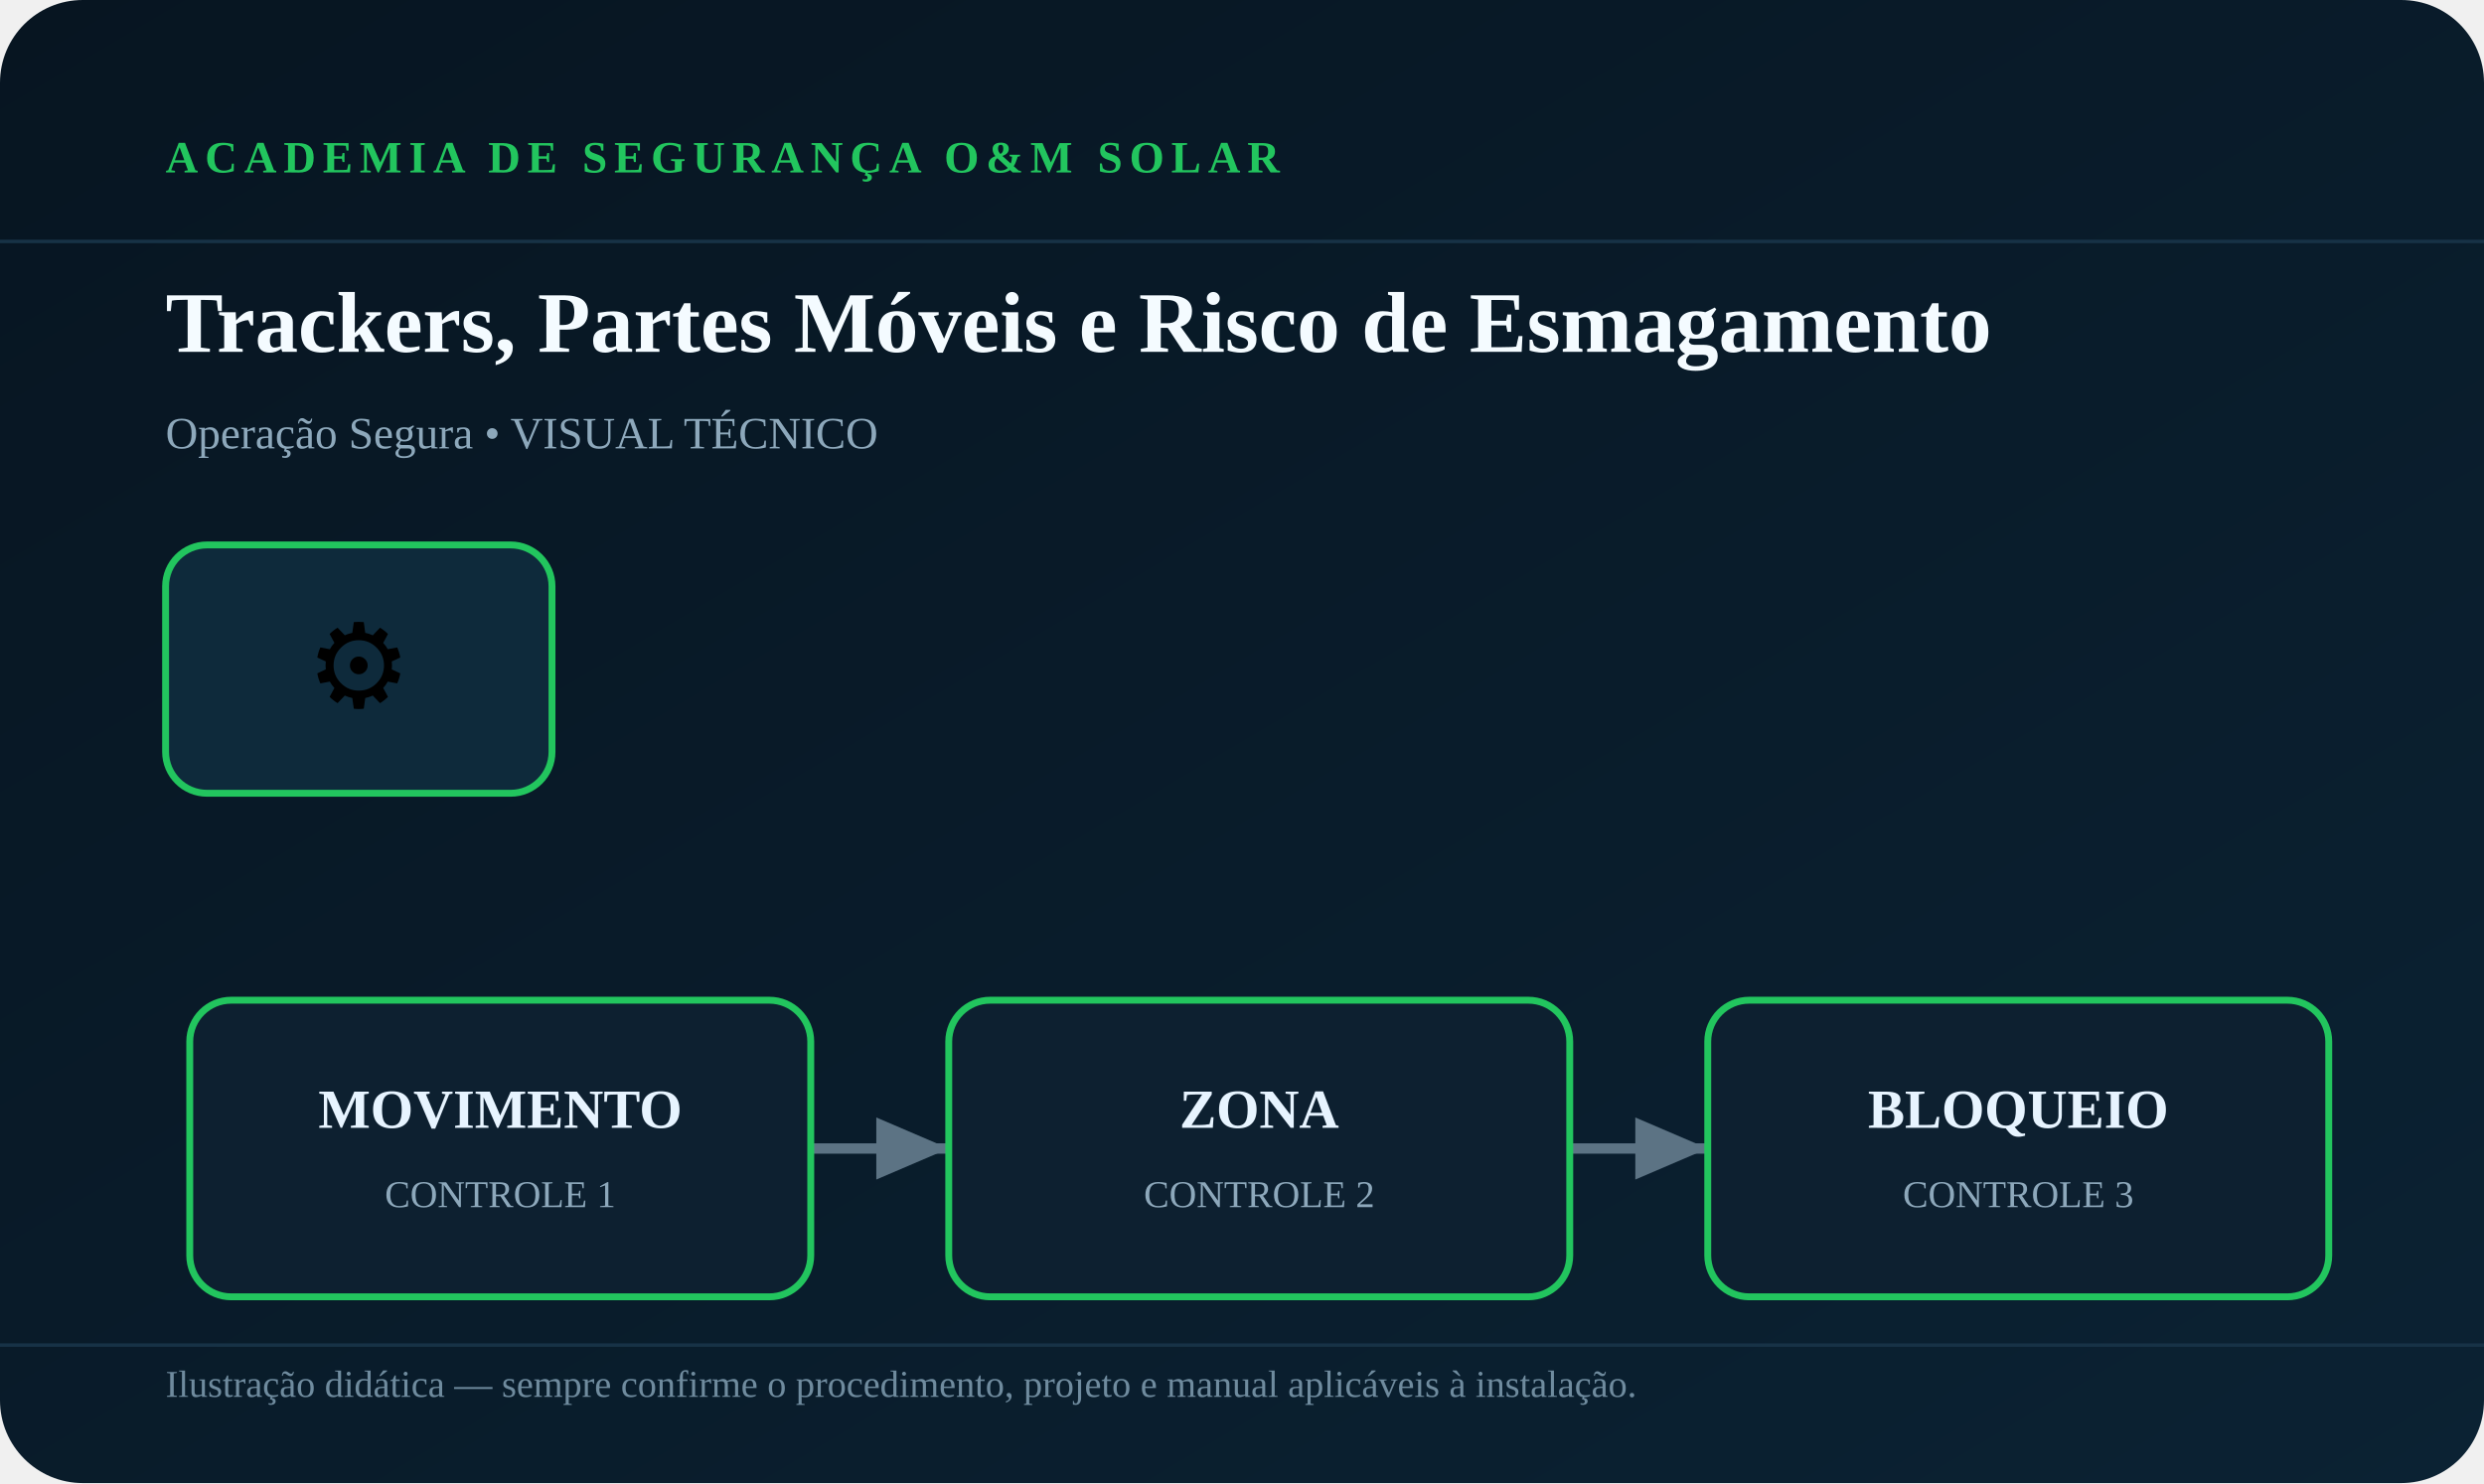
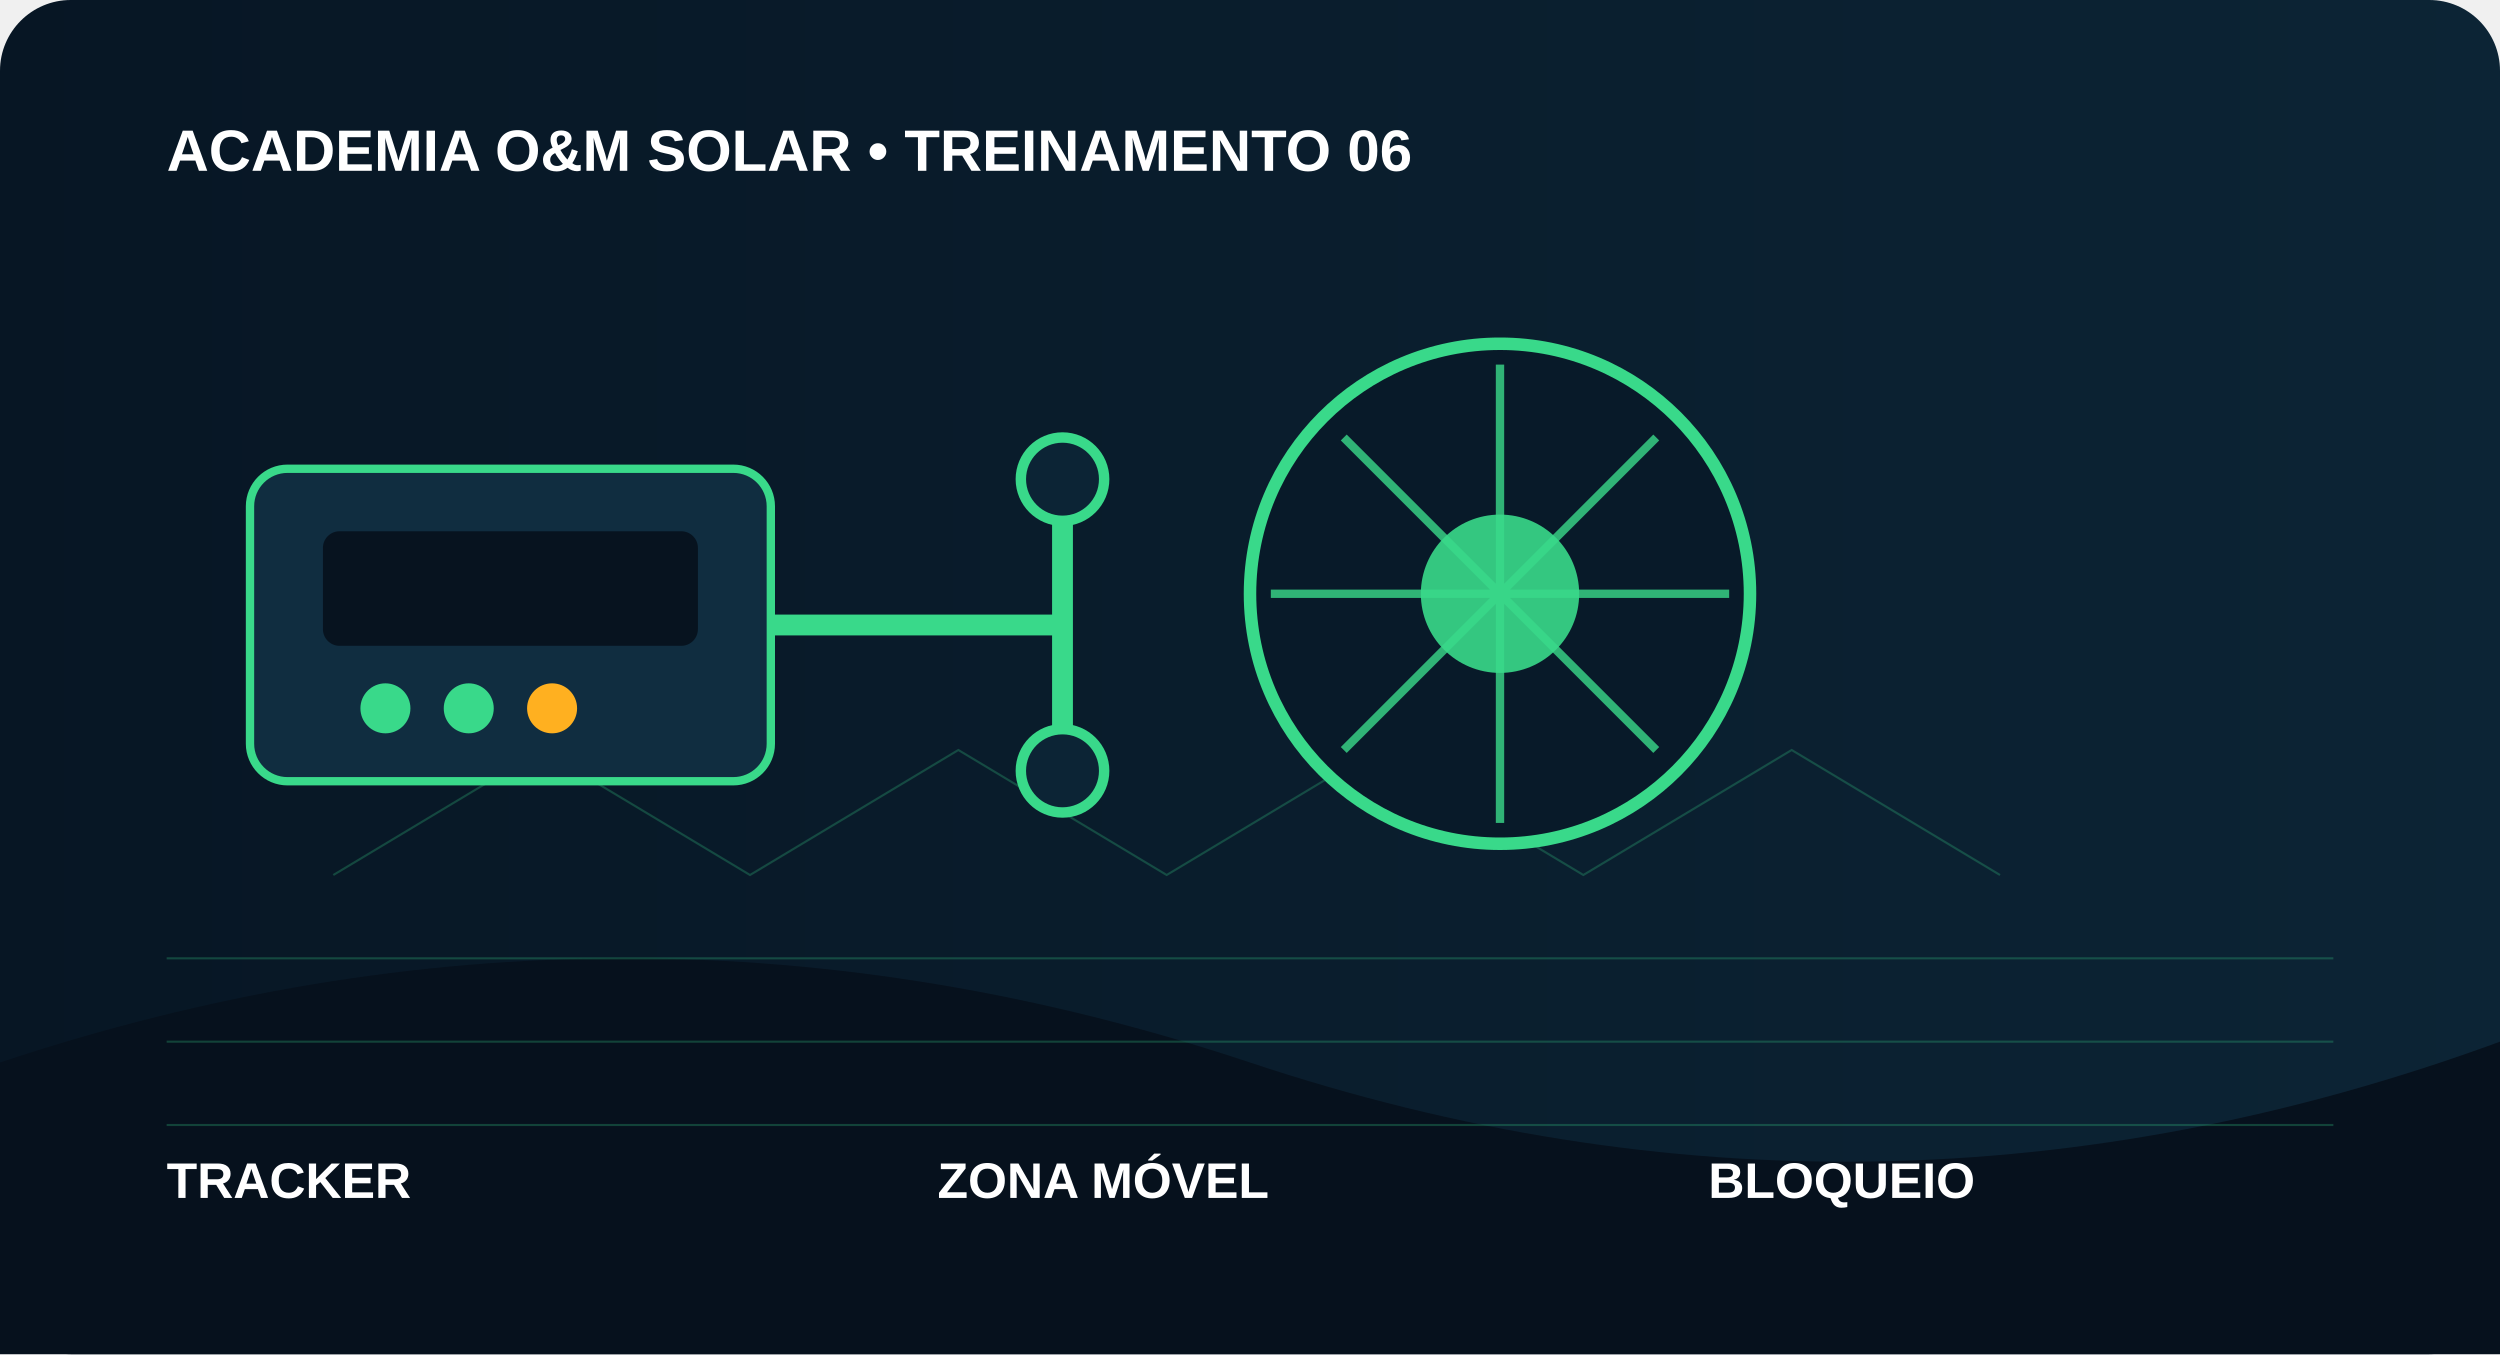
- <svg xmlns="http://www.w3.org/2000/svg" width="720" height="430" viewBox="0 0 720 430">
+ <svg xmlns="http://www.w3.org/2000/svg" viewBox="0 0 1200 650">
  <defs>
-     <linearGradient id="g" x1="0" y1="0" x2="1" y2="1">
-       <stop offset="0" stop-color="#071521" />
-       <stop offset="1" stop-color="#0b2233" />
+     <linearGradient id="g" x1="0" x2="1">
+       <stop stop-color="#071624" />
+       <stop offset="1" stop-color="#0c2435" />
    </linearGradient>
-     <marker id="a" markerWidth="8" markerHeight="8" refX="7" refY="3" orient="auto">
-       <path d="M0,0 L0,6 L7,3 z" fill="#5c7384" />
-     </marker>
  </defs>
-   <rect width="720" height="430" rx="24" fill="url(#g)" />
-   <path d="M0 70 H720 M0 390 H720" stroke="#173246" />
-   <text x="48" y="50" fill="#22c55e" font-size="13" font-weight="700" letter-spacing="2">ACADEMIA DE SEGURANÇA O&amp;M SOLAR</text>
-   <text x="48" y="102" fill="#f4fbff" font-size="25" font-weight="800">Trackers, Partes Móveis e Risco de Esmagamento</text>
-   <text x="48" y="130" fill="#8da8bb" font-size="13">Operação Segura • VISUAL TÉCNICO</text>
-   <g transform="translate(48,158)">
-     <rect x="0" y="0" width="112" height="72" rx="12" fill="#0e2a3b" stroke="#22c55e" stroke-width="2" />
-     <text x="56" y="47" text-anchor="middle" font-size="34">⚙️</text>
+   <rect width="1200" height="650" rx="34" fill="url(#g)" />
+   <path d="M0 510 Q300 410 600 510 T1200 500 V650 H0Z" fill="#06111d" />
+   <g opacity=".25" stroke="#39d98a" fill="none">
+     <path d="M80 460H1120M80 500H1120M80 540H1120" />
+     <path d="M160 420L260 360L360 420L460 360L560 420L660 360L760 420L860 360L960 420" />
  </g>
-   <path d="M 235 333 L 275 333" stroke="#5c7384" stroke-width="3" marker-end="url(#a)" />
-   <path d="M 455 333 L 495 333" stroke="#5c7384" stroke-width="3" marker-end="url(#a)" />
-   <rect x="55" y="290" width="180" height="86" rx="12" fill="#0d2030" stroke="#22c55e" stroke-width="2" />
-   <text x="145" y="327" text-anchor="middle" fill="#e7f4ff" font-size="16" font-weight="700">MOVIMENTO</text>
-   <text x="145" y="350" text-anchor="middle" fill="#8da8bb" font-size="11">CONTROLE 1</text>
-   <rect x="275" y="290" width="180" height="86" rx="12" fill="#0d2030" stroke="#22c55e" stroke-width="2" />
-   <text x="365" y="327" text-anchor="middle" fill="#e7f4ff" font-size="16" font-weight="700">ZONA</text>
-   <text x="365" y="350" text-anchor="middle" fill="#8da8bb" font-size="11">CONTROLE 2</text>
-   <rect x="495" y="290" width="180" height="86" rx="12" fill="#0d2030" stroke="#22c55e" stroke-width="2" />
-   <text x="585" y="327" text-anchor="middle" fill="#e7f4ff" font-size="16" font-weight="700">BLOQUEIO</text>
-   <text x="585" y="350" text-anchor="middle" fill="#8da8bb" font-size="11">CONTROLE 3</text>
-   <text x="48" y="405" fill="#6f8b9e" font-size="11">Ilustração didática — sempre confirme o procedimento, projeto e manual aplicáveis à instalação.</text>
+   <g transform="translate(120 135)">
+     <rect x="0" y="90" width="250" height="150" rx="18" fill="#102d40" stroke="#39d98a" stroke-width="4" />
+     <rect x="35" y="120" width="180" height="55" rx="8" fill="#07131f" />
+     <circle cx="65" cy="205" r="12" fill="#39d98a" />
+     <circle cx="105" cy="205" r="12" fill="#39d98a" />
+     <circle cx="145" cy="205" r="12" fill="#ffb020" />
+     <path d="M250 165H390M390 165V95M390 165V235" stroke="#39d98a" stroke-width="10" fill="none" />
+     <circle cx="390" cy="95" r="20" fill="#0c2435" stroke="#39d98a" stroke-width="5" />
+     <circle cx="390" cy="235" r="20" fill="#0c2435" stroke="#39d98a" stroke-width="5" />
+   </g>
+   <g transform="translate(550 115)">
+     <circle cx="170" cy="170" r="120" fill="#081a29" stroke="#39d98a" stroke-width="6" />
+     <path d="M170 60V280M60 170H280M95 95L245 245M245 95L95 245" stroke="#39d98a" stroke-width="4" opacity=".8" />
+     <circle cx="170" cy="170" r="38" fill="#39d98a" opacity=".9" />
+   </g>
+   <g font-family="Arial,sans-serif" fill="white">
+     <text x="80" y="82" font-size="28" font-weight="700">ACADEMIA O&amp;M SOLAR • TREINAMENTO 06</text>
+     <text x="80" y="575" font-size="24" font-weight="700">TRACKER</text>
+     <text x="450" y="575" font-size="24" font-weight="700">ZONA MÓVEL</text>
+     <text x="820" y="575" font-size="24" font-weight="700">BLOQUEIO</text>
+   </g>
</svg>
